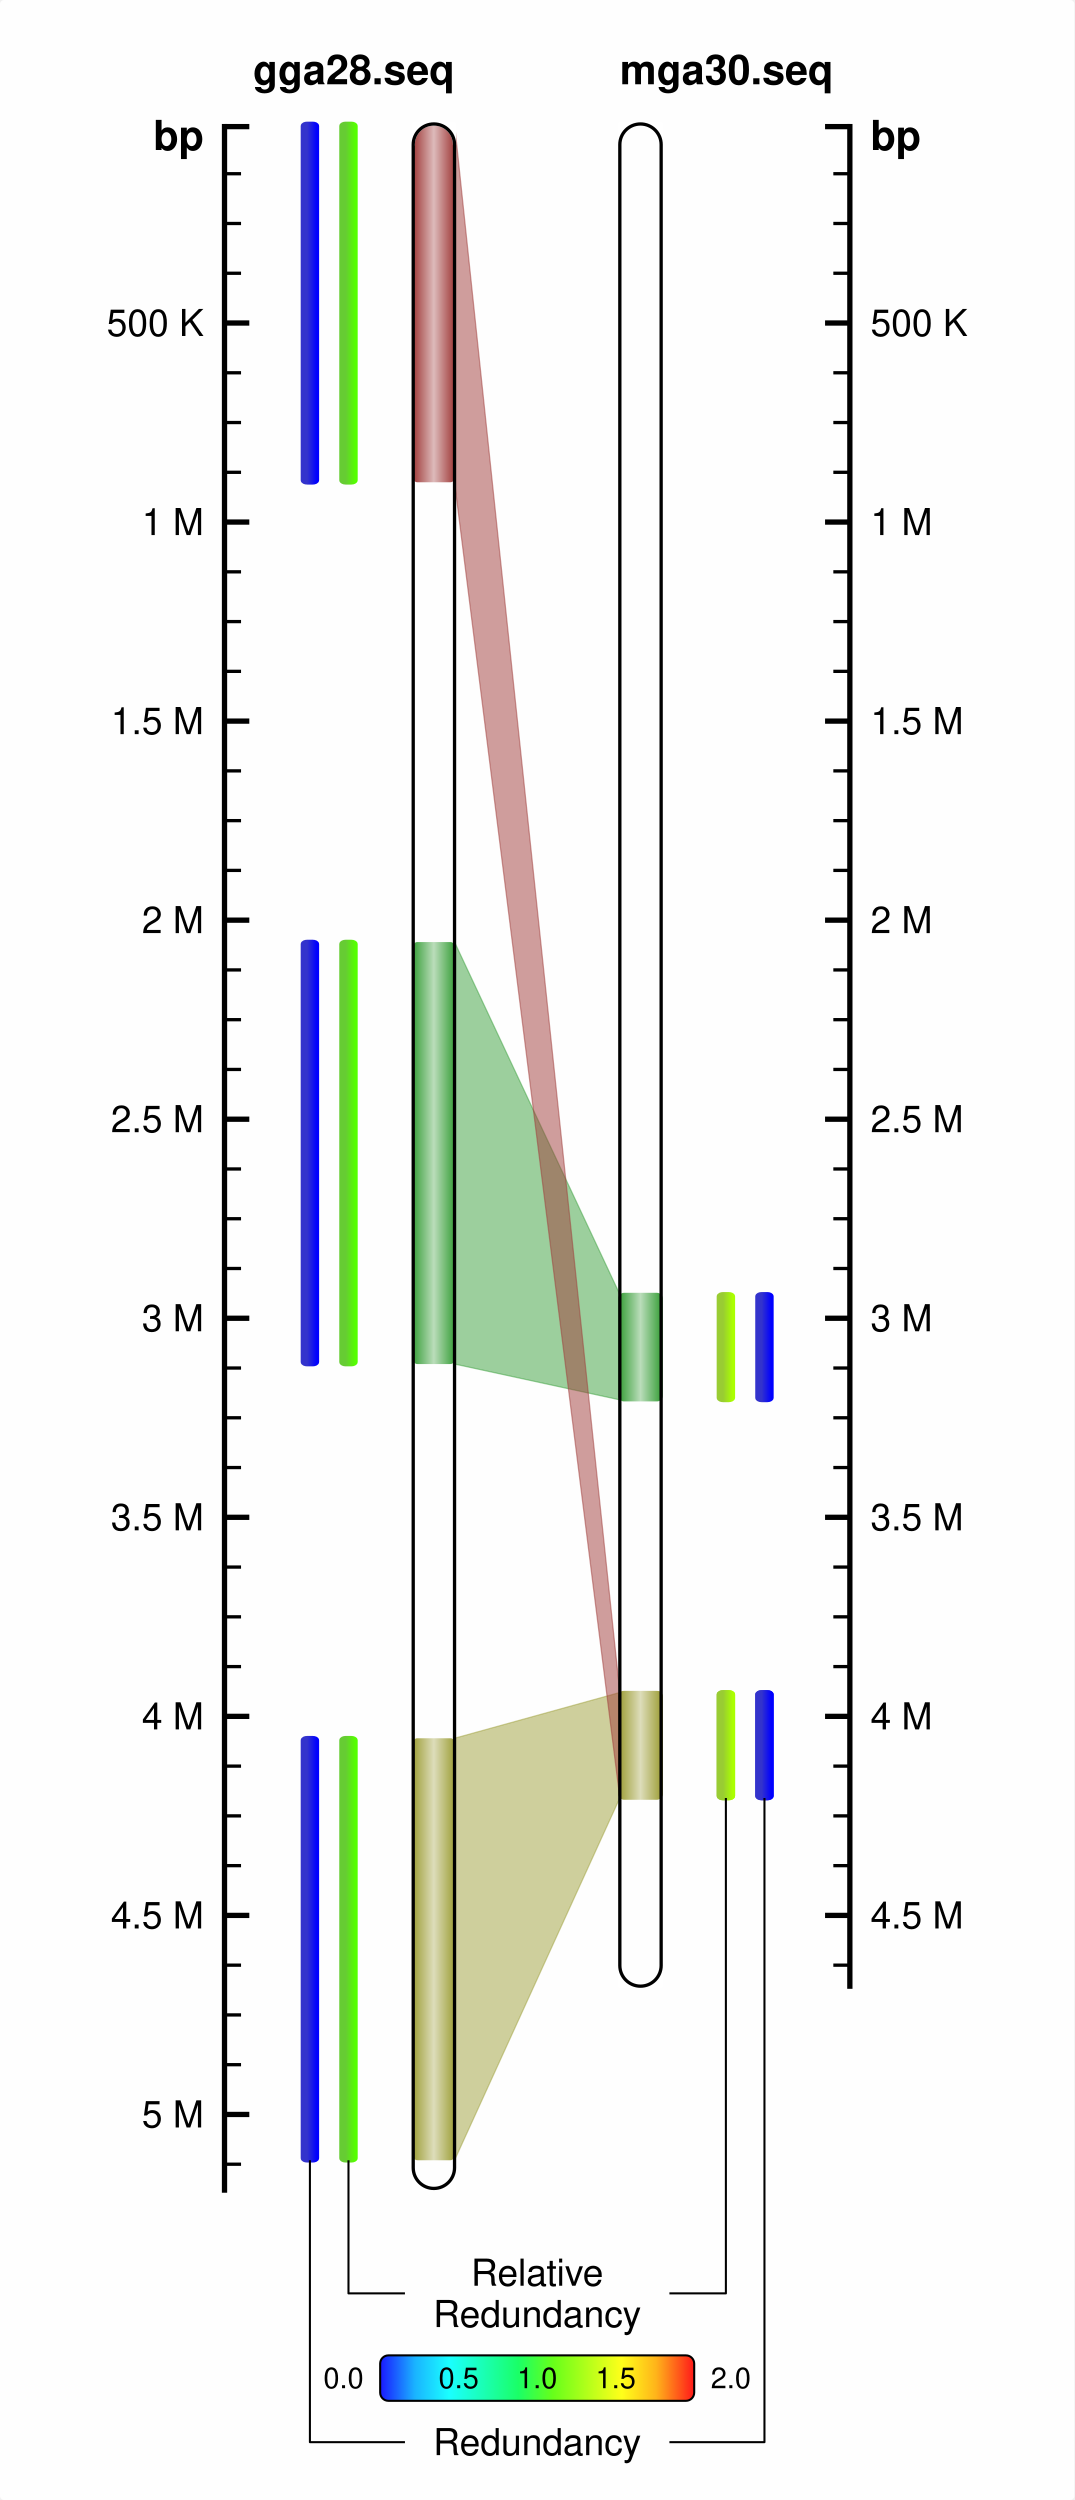
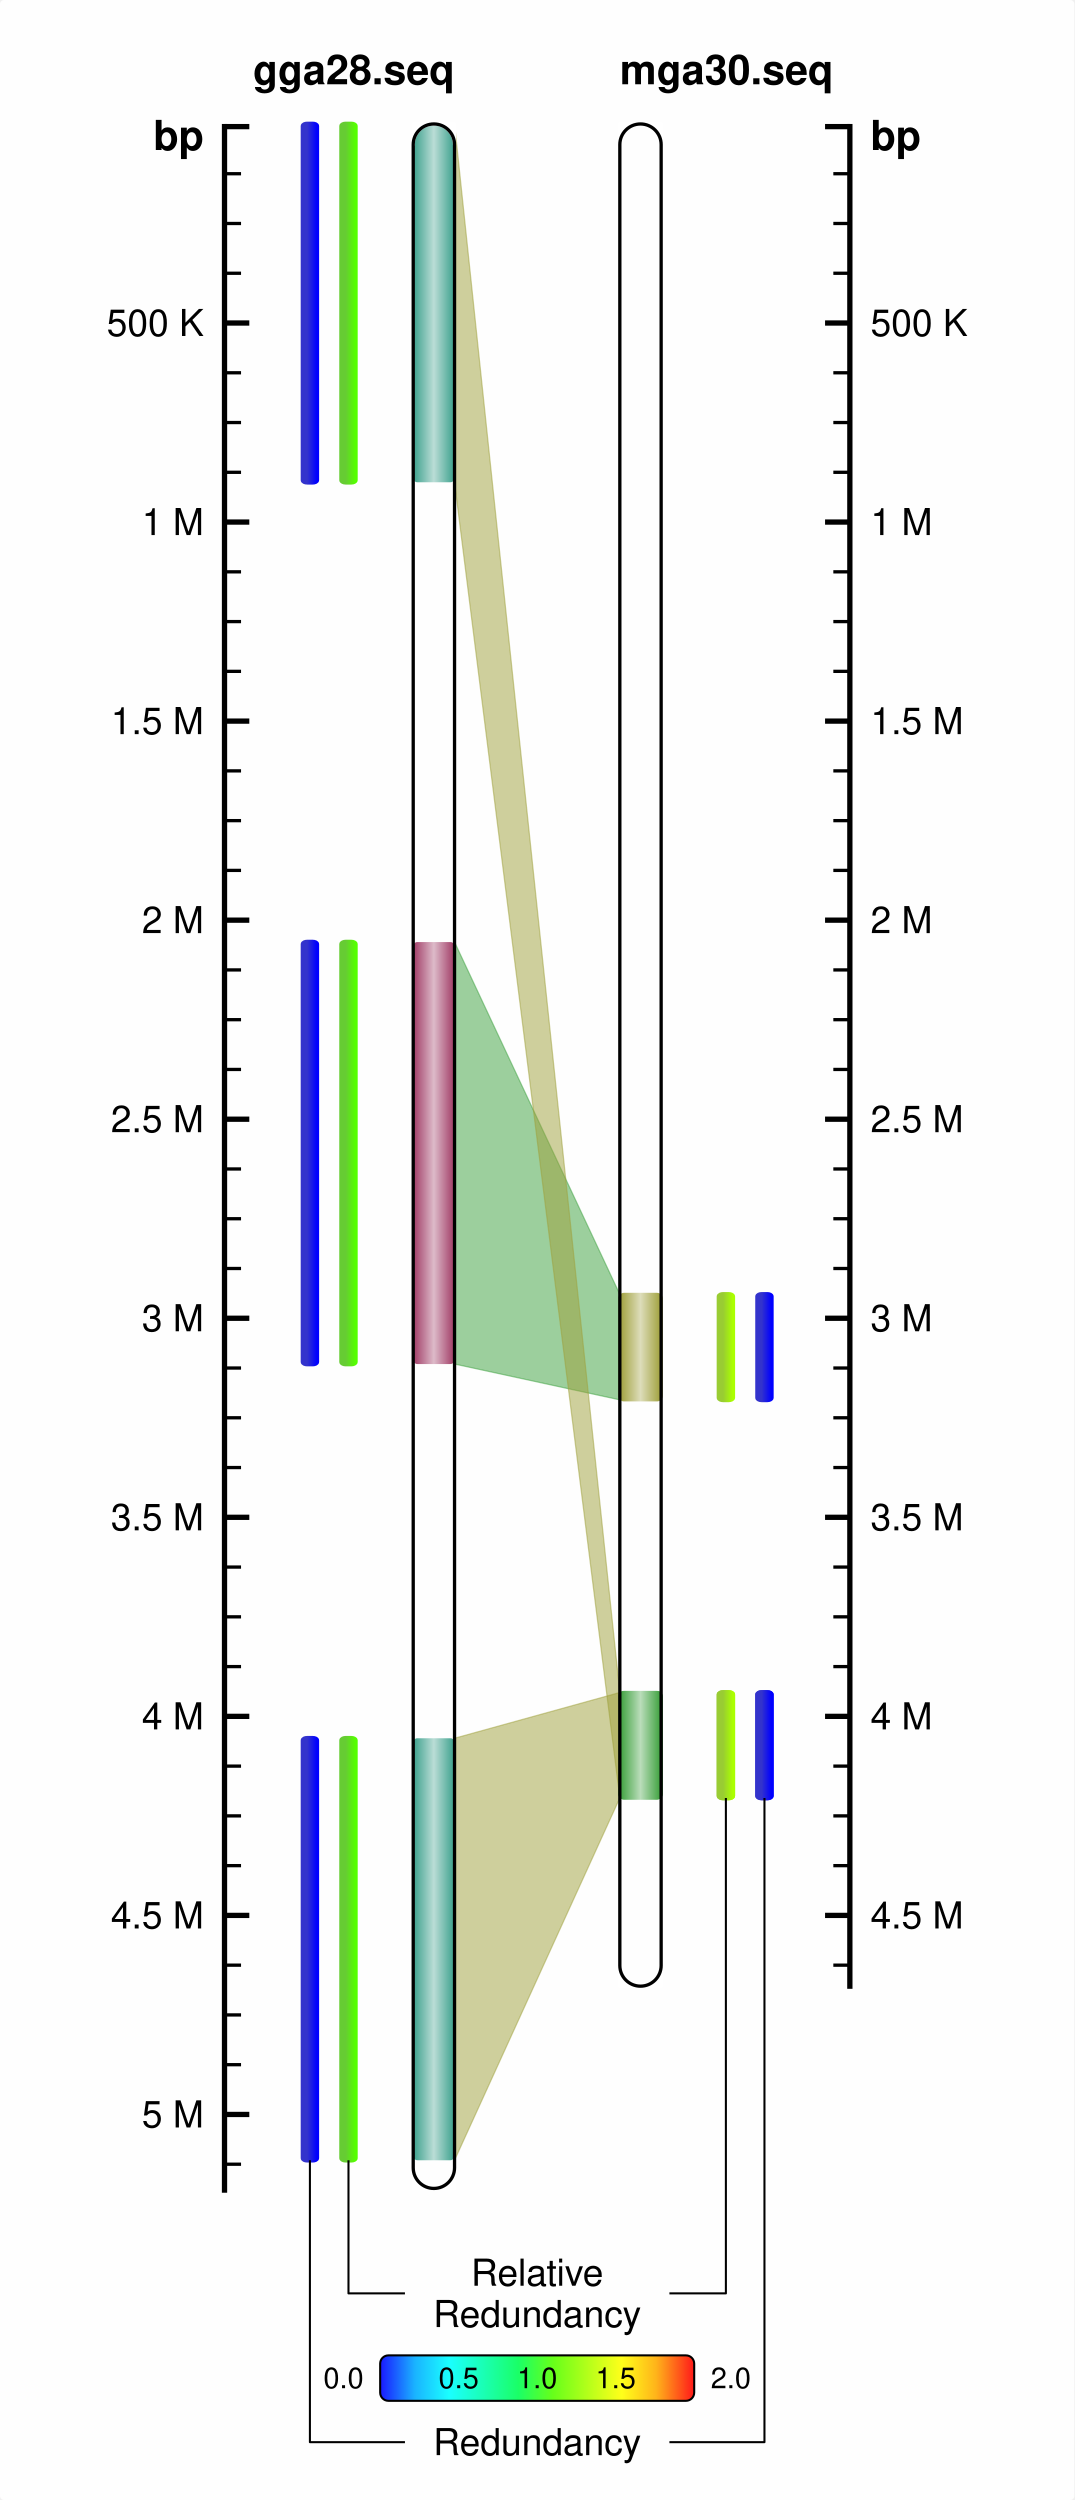
<svg xmlns="http://www.w3.org/2000/svg" viewBox="0 0 260 605.008">
  <rect x="0" y="0" width="260" height="605.008" rx="1" ry="1" fill="white" fill-opacity="0.9" stroke="white" stroke-width="0" stroke-opacity="1" />
  <line id="54.33332830.00000054.333328530.647888" x1="54.333" y1="30" x2="54.333" y2="530.648" stroke-width="1.28" stroke="black" />
  <text id="49.33332836.299999" x="49.333" y="36.3" dominant-baseline="" baseline-shift="" alignment-baseline="" font-size="10px" font-weight="bold" font-family="Helvetica,Arial" font-variant="normal" text-anchor="end" text-align="start" line-height="125%%">
bp</text>
  <line id="54.33332830.63999960.33332830.639999" x1="54.333" y1="30.64" x2="60.333" y2="30.64" stroke-width="1.28" stroke="black" />
  <line id="54.33332842.04262258.33332842.042622" x1="54.333" y1="42.043" x2="58.333" y2="42.043" stroke-width="0.8" stroke="black" />
  <line id="54.33332854.08524358.33332854.085243" x1="54.333" y1="54.085" x2="58.333" y2="54.085" stroke-width="0.8" stroke="black" />
  <line id="54.33332866.12786158.33332866.127861" x1="54.333" y1="66.128" x2="58.333" y2="66.128" stroke-width="0.8" stroke="black" />
  <line id="54.33332878.17048660.33332878.170486" x1="54.333" y1="78.171" x2="60.333" y2="78.171" stroke-width="1.28" stroke="black" />
  <text id="49.33332881.320488" x="49.333" y="81.32" dominant-baseline="" baseline-shift="" alignment-baseline="" font-size="9px" font-weight="normal" font-family="Helvetica,Arial" font-variant="normal" text-anchor="end" text-align="start" line-height="125%%">
500 K</text>
  <line id="54.33332890.21310458.33332890.213104" x1="54.333" y1="90.213" x2="58.333" y2="90.213" stroke-width="0.8" stroke="black" />
  <line id="54.333328102.25573058.333328102.255730" x1="54.333" y1="102.256" x2="58.333" y2="102.256" stroke-width="0.8" stroke="black" />
  <line id="54.333328114.29834758.333328114.298347" x1="54.333" y1="114.298" x2="58.333" y2="114.298" stroke-width="0.8" stroke="black" />
  <line id="54.333328126.34097360.333328126.340973" x1="54.333" y1="126.341" x2="60.333" y2="126.341" stroke-width="1.28" stroke="black" />
  <text id="49.333328129.490967" x="49.333" y="129.491" dominant-baseline="" baseline-shift="" alignment-baseline="" font-size="9px" font-weight="normal" font-family="Helvetica,Arial" font-variant="normal" text-anchor="end" text-align="start" line-height="125%%">
1 M</text>
  <line id="54.333328138.38359158.333328138.383591" x1="54.333" y1="138.384" x2="58.333" y2="138.384" stroke-width="0.8" stroke="black" />
  <line id="54.333328150.42620858.333328150.426208" x1="54.333" y1="150.426" x2="58.333" y2="150.426" stroke-width="0.8" stroke="black" />
  <line id="54.333328162.46882658.333328162.468826" x1="54.333" y1="162.469" x2="58.333" y2="162.469" stroke-width="0.8" stroke="black" />
  <line id="54.333328174.51145960.333328174.511459" x1="54.333" y1="174.511" x2="60.333" y2="174.511" stroke-width="1.28" stroke="black" />
  <text id="49.333328177.661453" x="49.333" y="177.661" dominant-baseline="" baseline-shift="" alignment-baseline="" font-size="9px" font-weight="normal" font-family="Helvetica,Arial" font-variant="normal" text-anchor="end" text-align="start" line-height="125%%">
1.5 M</text>
  <line id="54.333328186.55407758.333328186.554077" x1="54.333" y1="186.554" x2="58.333" y2="186.554" stroke-width="0.8" stroke="black" />
  <line id="54.333328198.59669558.333328198.596695" x1="54.333" y1="198.597" x2="58.333" y2="198.597" stroke-width="0.8" stroke="black" />
  <line id="54.333328210.63931358.333328210.639313" x1="54.333" y1="210.639" x2="58.333" y2="210.639" stroke-width="0.8" stroke="black" />
  <line id="54.333328222.68194660.333328222.681946" x1="54.333" y1="222.682" x2="60.333" y2="222.682" stroke-width="1.28" stroke="black" />
  <text id="49.333328225.831940" x="49.333" y="225.832" dominant-baseline="" baseline-shift="" alignment-baseline="" font-size="9px" font-weight="normal" font-family="Helvetica,Arial" font-variant="normal" text-anchor="end" text-align="start" line-height="125%%">
2 M</text>
  <line id="54.333328234.72456458.333328234.724564" x1="54.333" y1="234.725" x2="58.333" y2="234.725" stroke-width="0.8" stroke="black" />
  <line id="54.333328246.76718158.333328246.767181" x1="54.333" y1="246.767" x2="58.333" y2="246.767" stroke-width="0.8" stroke="black" />
  <line id="54.333328258.80981458.333328258.809814" x1="54.333" y1="258.81" x2="58.333" y2="258.81" stroke-width="0.8" stroke="black" />
  <line id="54.333328270.85241760.333328270.852417" x1="54.333" y1="270.852" x2="60.333" y2="270.852" stroke-width="1.28" stroke="black" />
  <text id="49.333328274.002411" x="49.333" y="274.002" dominant-baseline="" baseline-shift="" alignment-baseline="" font-size="9px" font-weight="normal" font-family="Helvetica,Arial" font-variant="normal" text-anchor="end" text-align="start" line-height="125%%">
2.5 M</text>
  <line id="54.333328282.89505058.333328282.895050" x1="54.333" y1="282.895" x2="58.333" y2="282.895" stroke-width="0.8" stroke="black" />
  <line id="54.333328294.93765358.333328294.937653" x1="54.333" y1="294.938" x2="58.333" y2="294.938" stroke-width="0.8" stroke="black" />
  <line id="54.333328306.98028658.333328306.980286" x1="54.333" y1="306.98" x2="58.333" y2="306.98" stroke-width="0.8" stroke="black" />
  <line id="54.333328319.02291960.333328319.022919" x1="54.333" y1="319.023" x2="60.333" y2="319.023" stroke-width="1.28" stroke="black" />
  <text id="49.333328322.172913" x="49.333" y="322.173" dominant-baseline="" baseline-shift="" alignment-baseline="" font-size="9px" font-weight="normal" font-family="Helvetica,Arial" font-variant="normal" text-anchor="end" text-align="start" line-height="125%%">
3 M</text>
  <line id="54.333328331.06552158.333328331.065521" x1="54.333" y1="331.066" x2="58.333" y2="331.066" stroke-width="0.8" stroke="black" />
  <line id="54.333328343.10815458.333328343.108154" x1="54.333" y1="343.108" x2="58.333" y2="343.108" stroke-width="0.8" stroke="black" />
  <line id="54.333328355.15078758.333328355.150787" x1="54.333" y1="355.151" x2="58.333" y2="355.151" stroke-width="0.8" stroke="black" />
  <line id="54.333328367.19339060.333328367.193390" x1="54.333" y1="367.193" x2="60.333" y2="367.193" stroke-width="1.28" stroke="black" />
  <text id="49.333328370.343384" x="49.333" y="370.343" dominant-baseline="" baseline-shift="" alignment-baseline="" font-size="9px" font-weight="normal" font-family="Helvetica,Arial" font-variant="normal" text-anchor="end" text-align="start" line-height="125%%">
3.5 M</text>
  <line id="54.333328379.23602358.333328379.236023" x1="54.333" y1="379.236" x2="58.333" y2="379.236" stroke-width="0.8" stroke="black" />
  <line id="54.333328391.27862558.333328391.278625" x1="54.333" y1="391.279" x2="58.333" y2="391.279" stroke-width="0.8" stroke="black" />
  <line id="54.333328403.32125958.333328403.321259" x1="54.333" y1="403.321" x2="58.333" y2="403.321" stroke-width="0.8" stroke="black" />
  <line id="54.333328415.36389260.333328415.363892" x1="54.333" y1="415.364" x2="60.333" y2="415.364" stroke-width="1.28" stroke="black" />
  <text id="49.333328418.513885" x="49.333" y="418.514" dominant-baseline="" baseline-shift="" alignment-baseline="" font-size="9px" font-weight="normal" font-family="Helvetica,Arial" font-variant="normal" text-anchor="end" text-align="start" line-height="125%%">
4 M</text>
  <line id="54.333328427.40649458.333328427.406494" x1="54.333" y1="427.406" x2="58.333" y2="427.406" stroke-width="0.8" stroke="black" />
  <line id="54.333328439.44912758.333328439.449127" x1="54.333" y1="439.449" x2="58.333" y2="439.449" stroke-width="0.8" stroke="black" />
  <line id="54.333328451.49173058.333328451.491730" x1="54.333" y1="451.492" x2="58.333" y2="451.492" stroke-width="0.8" stroke="black" />
  <line id="54.333328463.53436360.333328463.534363" x1="54.333" y1="463.534" x2="60.333" y2="463.534" stroke-width="1.28" stroke="black" />
  <text id="49.333328466.684357" x="49.333" y="466.684" dominant-baseline="" baseline-shift="" alignment-baseline="" font-size="9px" font-weight="normal" font-family="Helvetica,Arial" font-variant="normal" text-anchor="end" text-align="start" line-height="125%%">
4.5 M</text>
  <line id="54.333328475.57699658.333328475.576996" x1="54.333" y1="475.577" x2="58.333" y2="475.577" stroke-width="0.8" stroke="black" />
  <line id="54.333328487.61959858.333328487.619598" x1="54.333" y1="487.62" x2="58.333" y2="487.62" stroke-width="0.8" stroke="black" />
  <line id="54.333328499.66223158.333328499.662231" x1="54.333" y1="499.662" x2="58.333" y2="499.662" stroke-width="0.8" stroke="black" />
  <line id="54.333328511.70486560.333328511.704865" x1="54.333" y1="511.705" x2="60.333" y2="511.705" stroke-width="1.28" stroke="black" />
  <text id="49.333328514.854858" x="49.333" y="514.855" dominant-baseline="" baseline-shift="" alignment-baseline="" font-size="9px" font-weight="normal" font-family="Helvetica,Arial" font-variant="normal" text-anchor="end" text-align="start" line-height="125%%">
5 M</text>
  <line id="54.333328523.74749858.333328523.747498" x1="54.333" y1="523.747" x2="58.333" y2="523.747" stroke-width="0.8" stroke="black" />
  <line id="205.66667230.000000205.666672481.299835" x1="205.667" y1="30" x2="205.667" y2="481.3" stroke-width="1.28" stroke="black" />
  <text id="210.66667236.299999" x="210.667" y="36.3" dominant-baseline="" baseline-shift="" alignment-baseline="" font-size="10px" font-weight="bold" font-family="Helvetica,Arial" font-variant="normal" text-anchor="start" text-align="start" line-height="125%%">
bp</text>
  <line id="205.66667230.639999199.66667230.639999" x1="205.667" y1="30.64" x2="199.667" y2="30.64" stroke-width="1.28" stroke="black" />
  <line id="205.66667242.042622201.66667242.042622" x1="205.667" y1="42.043" x2="201.667" y2="42.043" stroke-width="0.8" stroke="black" />
  <line id="205.66667254.085243201.66667254.085243" x1="205.667" y1="54.085" x2="201.667" y2="54.085" stroke-width="0.8" stroke="black" />
  <line id="205.66667266.127861201.66667266.127861" x1="205.667" y1="66.128" x2="201.667" y2="66.128" stroke-width="0.8" stroke="black" />
  <line id="205.66667278.170486199.66667278.170486" x1="205.667" y1="78.171" x2="199.667" y2="78.171" stroke-width="1.28" stroke="black" />
  <text id="210.66667281.320488" x="210.667" y="81.32" dominant-baseline="" baseline-shift="" alignment-baseline="" font-size="9px" font-weight="normal" font-family="Helvetica,Arial" font-variant="normal" text-anchor="start" text-align="start" line-height="125%%">
500 K</text>
  <line id="205.66667290.213104201.66667290.213104" x1="205.667" y1="90.213" x2="201.667" y2="90.213" stroke-width="0.8" stroke="black" />
  <line id="205.666672102.255730201.666672102.255730" x1="205.667" y1="102.256" x2="201.667" y2="102.256" stroke-width="0.8" stroke="black" />
  <line id="205.666672114.298347201.666672114.298347" x1="205.667" y1="114.298" x2="201.667" y2="114.298" stroke-width="0.8" stroke="black" />
  <line id="205.666672126.340973199.666672126.340973" x1="205.667" y1="126.341" x2="199.667" y2="126.341" stroke-width="1.28" stroke="black" />
  <text id="210.666672129.490967" x="210.667" y="129.491" dominant-baseline="" baseline-shift="" alignment-baseline="" font-size="9px" font-weight="normal" font-family="Helvetica,Arial" font-variant="normal" text-anchor="start" text-align="start" line-height="125%%">
1 M</text>
  <line id="205.666672138.383591201.666672138.383591" x1="205.667" y1="138.384" x2="201.667" y2="138.384" stroke-width="0.8" stroke="black" />
  <line id="205.666672150.426208201.666672150.426208" x1="205.667" y1="150.426" x2="201.667" y2="150.426" stroke-width="0.8" stroke="black" />
  <line id="205.666672162.468826201.666672162.468826" x1="205.667" y1="162.469" x2="201.667" y2="162.469" stroke-width="0.8" stroke="black" />
  <line id="205.666672174.511459199.666672174.511459" x1="205.667" y1="174.511" x2="199.667" y2="174.511" stroke-width="1.28" stroke="black" />
  <text id="210.666672177.661453" x="210.667" y="177.661" dominant-baseline="" baseline-shift="" alignment-baseline="" font-size="9px" font-weight="normal" font-family="Helvetica,Arial" font-variant="normal" text-anchor="start" text-align="start" line-height="125%%">
1.5 M</text>
  <line id="205.666672186.554077201.666672186.554077" x1="205.667" y1="186.554" x2="201.667" y2="186.554" stroke-width="0.8" stroke="black" />
  <line id="205.666672198.596695201.666672198.596695" x1="205.667" y1="198.597" x2="201.667" y2="198.597" stroke-width="0.8" stroke="black" />
  <line id="205.666672210.639313201.666672210.639313" x1="205.667" y1="210.639" x2="201.667" y2="210.639" stroke-width="0.8" stroke="black" />
  <line id="205.666672222.681946199.666672222.681946" x1="205.667" y1="222.682" x2="199.667" y2="222.682" stroke-width="1.28" stroke="black" />
  <text id="210.666672225.831940" x="210.667" y="225.832" dominant-baseline="" baseline-shift="" alignment-baseline="" font-size="9px" font-weight="normal" font-family="Helvetica,Arial" font-variant="normal" text-anchor="start" text-align="start" line-height="125%%">
2 M</text>
  <line id="205.666672234.724564201.666672234.724564" x1="205.667" y1="234.725" x2="201.667" y2="234.725" stroke-width="0.8" stroke="black" />
  <line id="205.666672246.767181201.666672246.767181" x1="205.667" y1="246.767" x2="201.667" y2="246.767" stroke-width="0.8" stroke="black" />
  <line id="205.666672258.809814201.666672258.809814" x1="205.667" y1="258.81" x2="201.667" y2="258.81" stroke-width="0.8" stroke="black" />
  <line id="205.666672270.852417199.666672270.852417" x1="205.667" y1="270.852" x2="199.667" y2="270.852" stroke-width="1.28" stroke="black" />
  <text id="210.666672274.002411" x="210.667" y="274.002" dominant-baseline="" baseline-shift="" alignment-baseline="" font-size="9px" font-weight="normal" font-family="Helvetica,Arial" font-variant="normal" text-anchor="start" text-align="start" line-height="125%%">
2.5 M</text>
  <line id="205.666672282.895050201.666672282.895050" x1="205.667" y1="282.895" x2="201.667" y2="282.895" stroke-width="0.8" stroke="black" />
  <line id="205.666672294.937653201.666672294.937653" x1="205.667" y1="294.938" x2="201.667" y2="294.938" stroke-width="0.8" stroke="black" />
  <line id="205.666672306.980286201.666672306.980286" x1="205.667" y1="306.98" x2="201.667" y2="306.98" stroke-width="0.8" stroke="black" />
  <line id="205.666672319.022919199.666672319.022919" x1="205.667" y1="319.023" x2="199.667" y2="319.023" stroke-width="1.28" stroke="black" />
  <text id="210.666672322.172913" x="210.667" y="322.173" dominant-baseline="" baseline-shift="" alignment-baseline="" font-size="9px" font-weight="normal" font-family="Helvetica,Arial" font-variant="normal" text-anchor="start" text-align="start" line-height="125%%">
3 M</text>
  <line id="205.666672331.065521201.666672331.065521" x1="205.667" y1="331.066" x2="201.667" y2="331.066" stroke-width="0.8" stroke="black" />
  <line id="205.666672343.108154201.666672343.108154" x1="205.667" y1="343.108" x2="201.667" y2="343.108" stroke-width="0.8" stroke="black" />
  <line id="205.666672355.150787201.666672355.150787" x1="205.667" y1="355.151" x2="201.667" y2="355.151" stroke-width="0.8" stroke="black" />
  <line id="205.666672367.193390199.666672367.193390" x1="205.667" y1="367.193" x2="199.667" y2="367.193" stroke-width="1.28" stroke="black" />
  <text id="210.666672370.343384" x="210.667" y="370.343" dominant-baseline="" baseline-shift="" alignment-baseline="" font-size="9px" font-weight="normal" font-family="Helvetica,Arial" font-variant="normal" text-anchor="start" text-align="start" line-height="125%%">
3.5 M</text>
  <line id="205.666672379.236023201.666672379.236023" x1="205.667" y1="379.236" x2="201.667" y2="379.236" stroke-width="0.8" stroke="black" />
  <line id="205.666672391.278625201.666672391.278625" x1="205.667" y1="391.279" x2="201.667" y2="391.279" stroke-width="0.8" stroke="black" />
  <line id="205.666672403.321259201.666672403.321259" x1="205.667" y1="403.321" x2="201.667" y2="403.321" stroke-width="0.8" stroke="black" />
  <line id="205.666672415.363892199.666672415.363892" x1="205.667" y1="415.364" x2="199.667" y2="415.364" stroke-width="1.28" stroke="black" />
  <text id="210.666672418.513885" x="210.667" y="418.514" dominant-baseline="" baseline-shift="" alignment-baseline="" font-size="9px" font-weight="normal" font-family="Helvetica,Arial" font-variant="normal" text-anchor="start" text-align="start" line-height="125%%">
4 M</text>
  <line id="205.666672427.406494201.666672427.406494" x1="205.667" y1="427.406" x2="201.667" y2="427.406" stroke-width="0.8" stroke="black" />
  <line id="205.666672439.449127201.666672439.449127" x1="205.667" y1="439.449" x2="201.667" y2="439.449" stroke-width="0.8" stroke="black" />
  <line id="205.666672451.491730201.666672451.491730" x1="205.667" y1="451.492" x2="201.667" y2="451.492" stroke-width="0.8" stroke="black" />
  <line id="205.666672463.534363199.666672463.534363" x1="205.667" y1="463.534" x2="199.667" y2="463.534" stroke-width="1.28" stroke="black" />
  <text id="210.666672466.684357" x="210.667" y="466.684" dominant-baseline="" baseline-shift="" alignment-baseline="" font-size="9px" font-weight="normal" font-family="Helvetica,Arial" font-variant="normal" text-anchor="start" text-align="start" line-height="125%%">
4.5 M</text>
  <line id="205.666672475.576996201.666672475.576996" x1="205.667" y1="475.577" x2="201.667" y2="475.577" stroke-width="0.8" stroke="black" />
  <defs id="">
    <linearGradient id="grad100.000000420.662628" x1="0%" y1="0%" x2="100%" y2="0%">
+       <stop offset="0%" stop-color="#3BA08C" stop-opacity="1" />
+       <stop offset="50%" stop-color="#BADDD6" stop-opacity="1" />
+       <stop offset="100%" stop-color="#3BA08C" stop-opacity="1" />
+     </linearGradient>
+   </defs>
+   <rect x="100" y="420.663" width="10" height="102.121" rx="1" ry="1" fill="url(#grad100.000000420.662628)" fill-opacity="1" stroke-width="0.75" stroke-opacity="1" />
+   <defs id="">
+     <linearGradient id="grad100.000000420.662628NRC" x1="0%" y1="0%" x2="100%" y2="0%">
+       <stop offset="30%" stop-color="#66CC33" stop-opacity="1" />
+       <stop offset="100%" stop-color="#55ff00" stop-opacity="1" />
+     </linearGradient>
+   </defs>
+   <rect x="82.667" y="420.663" width="3.333" height="102.121" rx="1" ry="0.5" fill="url(#grad100.000000420.662628NRC)" fill-opacity="1" stroke="url(#grad100.000000420.662628NRC)" stroke-width="1.125" stroke-opacity="1" />
+   <defs id="">
+     <linearGradient id="grad100.000000420.662628NRCRedun" x1="0%" y1="0%" x2="100%" y2="0%">
+       <stop offset="30%" stop-color="#3333CC" stop-opacity="1" />
+       <stop offset="100%" stop-color="#0000ff" stop-opacity="1" />
+     </linearGradient>
+   </defs>
+   <rect x="73.333" y="420.663" width="3.333" height="102.121" rx="1" ry="0.5" fill="url(#grad100.000000420.662628NRCRedun)" fill-opacity="1" stroke="url(#grad100.000000420.662628NRCRedun)" stroke-width="1.125" stroke-opacity="1" />
+   <defs id="">
+     <linearGradient id="grad150.000000409.583435" x1="0%" y1="0%" x2="100%" y2="0%">
+       <stop offset="0%" stop-color="#3BA03C" stop-opacity="1" />
+       <stop offset="50%" stop-color="#BADDBA" stop-opacity="1" />
+       <stop offset="100%" stop-color="#3BA03C" stop-opacity="1" />
+     </linearGradient>
+   </defs>
+   <rect x="150" y="409.583" width="10" height="25.53" rx="1" ry="1" fill="url(#grad150.000000409.583435)" fill-opacity="1" stroke="url(#grad150.000000409.583435)" stroke-width="0.75" stroke-opacity="1" />
+   <defs id="">
+     <linearGradient id="grad150.000000409.583435NRC" x1="0%" y1="0%" x2="100%" y2="0%">
+       <stop offset="30%" stop-color="#99CC33" stop-opacity="1" />
+       <stop offset="100%" stop-color="#aaff00" stop-opacity="1" />
+     </linearGradient>
+   </defs>
+   <rect x="174" y="409.583" width="3.333" height="25.53" rx="1" ry="0.5" fill="url(#grad150.000000409.583435NRC)" fill-opacity="1" stroke="url(#grad150.000000409.583435NRC)" stroke-width="1.125" stroke-opacity="1" />
+   <defs id="">
+     <linearGradient id="grad150.000000409.583435NRCRedun" x1="0%" y1="0%" x2="100%" y2="0%">
+       <stop offset="30%" stop-color="#3333CC" stop-opacity="1" />
+       <stop offset="100%" stop-color="#0000ff" stop-opacity="1" />
+     </linearGradient>
+   </defs>
+   <rect x="183.333" y="409.583" width="3.333" height="25.53" rx="1" ry="0.5" fill="url(#grad150.000000409.583435NRCRedun)" fill-opacity="1" stroke="url(#grad150.000000409.583435NRCRedun)" stroke-width="1.125" stroke-opacity="1" />
+   <polygon points="110,420.663 110,522.784 150,435.114 150,409.583 " fill="#9FA03B" stroke="#9FA03B" stroke-width="0.3" stroke-opacity="0.5" fill-opacity="0.5" />
+   <defs id="">
+     <linearGradient id="grad100.000000227.980698" x1="0%" y1="0%" x2="100%" y2="0%">
+       <stop offset="0%" stop-color="#A03B65" stop-opacity="1" />
+       <stop offset="50%" stop-color="#DDBAC9" stop-opacity="1" />
+       <stop offset="100%" stop-color="#A03B65" stop-opacity="1" />
+     </linearGradient>
+   </defs>
+   <rect x="100" y="227.981" width="10" height="102.121" rx="1" ry="1" fill="url(#grad100.000000227.980698)" fill-opacity="1" stroke-width="0.75" stroke-opacity="1" />
+   <defs id="">
+     <linearGradient id="grad100.000000227.980698NRC" x1="0%" y1="0%" x2="100%" y2="0%">
+       <stop offset="30%" stop-color="#66CC33" stop-opacity="1" />
+       <stop offset="100%" stop-color="#55ff00" stop-opacity="1" />
+     </linearGradient>
+   </defs>
+   <rect x="82.667" y="227.981" width="3.333" height="102.121" rx="1" ry="0.5" fill="url(#grad100.000000227.980698NRC)" fill-opacity="1" stroke="url(#grad100.000000227.980698NRC)" stroke-width="1.125" stroke-opacity="1" />
+   <defs id="">
+     <linearGradient id="grad100.000000227.980698NRCRedun" x1="0%" y1="0%" x2="100%" y2="0%">
+       <stop offset="30%" stop-color="#3333CC" stop-opacity="1" />
+       <stop offset="100%" stop-color="#0000ff" stop-opacity="1" />
+     </linearGradient>
+   </defs>
+   <rect x="73.333" y="227.981" width="3.333" height="102.121" rx="1" ry="0.5" fill="url(#grad100.000000227.980698NRCRedun)" fill-opacity="1" stroke="url(#grad100.000000227.980698NRCRedun)" stroke-width="1.125" stroke-opacity="1" />
+   <defs id="">
+     <linearGradient id="grad150.000000313.242462" x1="0%" y1="0%" x2="100%" y2="0%">
      <stop offset="0%" stop-color="#9FA03B" stop-opacity="1" />
      <stop offset="50%" stop-color="#DDDDBA" stop-opacity="1" />
      <stop offset="100%" stop-color="#9FA03B" stop-opacity="1" />
    </linearGradient>
  </defs>
-   <rect x="100" y="420.663" width="10" height="102.121" rx="1" ry="1" fill="url(#grad100.000000420.662628)" fill-opacity="1" stroke-width="0.75" stroke-opacity="1" />
-   <defs id="">
-     <linearGradient id="grad100.000000420.662628NRC" x1="0%" y1="0%" x2="100%" y2="0%">
-       <stop offset="30%" stop-color="#66CC33" stop-opacity="1" />
-       <stop offset="100%" stop-color="#55ff00" stop-opacity="1" />
-     </linearGradient>
-   </defs>
-   <rect x="82.667" y="420.663" width="3.333" height="102.121" rx="1" ry="0.5" fill="url(#grad100.000000420.662628NRC)" fill-opacity="1" stroke="url(#grad100.000000420.662628NRC)" stroke-width="1.125" stroke-opacity="1" />
-   <defs id="">
-     <linearGradient id="grad100.000000420.662628NRCRedun" x1="0%" y1="0%" x2="100%" y2="0%">
-       <stop offset="30%" stop-color="#3333CC" stop-opacity="1" />
-       <stop offset="100%" stop-color="#0000ff" stop-opacity="1" />
-     </linearGradient>
-   </defs>
-   <rect x="73.333" y="420.663" width="3.333" height="102.121" rx="1" ry="0.5" fill="url(#grad100.000000420.662628NRCRedun)" fill-opacity="1" stroke="url(#grad100.000000420.662628NRCRedun)" stroke-width="1.125" stroke-opacity="1" />
-   <defs id="">
-     <linearGradient id="grad150.000000409.583435" x1="0%" y1="0%" x2="100%" y2="0%">
-       <stop offset="0%" stop-color="#9FA03B" stop-opacity="1" />
-       <stop offset="50%" stop-color="#DDDDBA" stop-opacity="1" />
-       <stop offset="100%" stop-color="#9FA03B" stop-opacity="1" />
-     </linearGradient>
-   </defs>
-   <rect x="150" y="409.583" width="10" height="25.53" rx="1" ry="1" fill="url(#grad150.000000409.583435)" fill-opacity="1" stroke="url(#grad150.000000409.583435)" stroke-width="0.75" stroke-opacity="1" />
-   <defs id="">
-     <linearGradient id="grad150.000000409.583435NRC" x1="0%" y1="0%" x2="100%" y2="0%">
-       <stop offset="30%" stop-color="#99CC33" stop-opacity="1" />
-       <stop offset="100%" stop-color="#aaff00" stop-opacity="1" />
-     </linearGradient>
-   </defs>
-   <rect x="174" y="409.583" width="3.333" height="25.53" rx="1" ry="0.5" fill="url(#grad150.000000409.583435NRC)" fill-opacity="1" stroke="url(#grad150.000000409.583435NRC)" stroke-width="1.125" stroke-opacity="1" />
-   <defs id="">
-     <linearGradient id="grad150.000000409.583435NRCRedun" x1="0%" y1="0%" x2="100%" y2="0%">
-       <stop offset="30%" stop-color="#3333CC" stop-opacity="1" />
-       <stop offset="100%" stop-color="#0000ff" stop-opacity="1" />
-     </linearGradient>
-   </defs>
-   <rect x="183.333" y="409.583" width="3.333" height="25.53" rx="1" ry="0.5" fill="url(#grad150.000000409.583435NRCRedun)" fill-opacity="1" stroke="url(#grad150.000000409.583435NRCRedun)" stroke-width="1.125" stroke-opacity="1" />
-   <polygon points="110,420.663 110,522.784 150,435.114 150,409.583 " fill="#9FA03B" stroke="#9FA03B" stroke-width="0.3" stroke-opacity="0.5" fill-opacity="0.5" />
-   <defs id="">
-     <linearGradient id="grad100.000000227.980698" x1="0%" y1="0%" x2="100%" y2="0%">
-       <stop offset="0%" stop-color="#3BA03C" stop-opacity="1" />
-       <stop offset="50%" stop-color="#BADDBA" stop-opacity="1" />
-       <stop offset="100%" stop-color="#3BA03C" stop-opacity="1" />
-     </linearGradient>
-   </defs>
-   <rect x="100" y="227.981" width="10" height="102.121" rx="1" ry="1" fill="url(#grad100.000000227.980698)" fill-opacity="1" stroke-width="0.75" stroke-opacity="1" />
-   <defs id="">
-     <linearGradient id="grad100.000000227.980698NRC" x1="0%" y1="0%" x2="100%" y2="0%">
-       <stop offset="30%" stop-color="#66CC33" stop-opacity="1" />
-       <stop offset="100%" stop-color="#55ff00" stop-opacity="1" />
-     </linearGradient>
-   </defs>
-   <rect x="82.667" y="227.981" width="3.333" height="102.121" rx="1" ry="0.5" fill="url(#grad100.000000227.980698NRC)" fill-opacity="1" stroke="url(#grad100.000000227.980698NRC)" stroke-width="1.125" stroke-opacity="1" />
-   <defs id="">
-     <linearGradient id="grad100.000000227.980698NRCRedun" x1="0%" y1="0%" x2="100%" y2="0%">
-       <stop offset="30%" stop-color="#3333CC" stop-opacity="1" />
-       <stop offset="100%" stop-color="#0000ff" stop-opacity="1" />
-     </linearGradient>
-   </defs>
-   <rect x="73.333" y="227.981" width="3.333" height="102.121" rx="1" ry="0.5" fill="url(#grad100.000000227.980698NRCRedun)" fill-opacity="1" stroke="url(#grad100.000000227.980698NRCRedun)" stroke-width="1.125" stroke-opacity="1" />
-   <defs id="">
-     <linearGradient id="grad150.000000313.242462" x1="0%" y1="0%" x2="100%" y2="0%">
-       <stop offset="0%" stop-color="#3BA03C" stop-opacity="1" />
-       <stop offset="50%" stop-color="#BADDBA" stop-opacity="1" />
-       <stop offset="100%" stop-color="#3BA03C" stop-opacity="1" />
-     </linearGradient>
-   </defs>
  <rect x="150" y="313.242" width="10" height="25.53" rx="1" ry="1" fill="url(#grad150.000000313.242462)" fill-opacity="1" stroke="url(#grad150.000000313.242462)" stroke-width="0.75" stroke-opacity="1" />
  <defs id="">
    <linearGradient id="grad150.000000313.242462NRC" x1="0%" y1="0%" x2="100%" y2="0%">
      <stop offset="30%" stop-color="#99CC33" stop-opacity="1" />
      <stop offset="100%" stop-color="#aaff00" stop-opacity="1" />
    </linearGradient>
  </defs>
  <rect x="174" y="313.242" width="3.333" height="25.53" rx="1" ry="0.5" fill="url(#grad150.000000313.242462NRC)" fill-opacity="1" stroke="url(#grad150.000000313.242462NRC)" stroke-width="1.125" stroke-opacity="1" />
  <defs id="">
    <linearGradient id="grad150.000000313.242462NRCRedun" x1="0%" y1="0%" x2="100%" y2="0%">
      <stop offset="30%" stop-color="#3333CC" stop-opacity="1" />
      <stop offset="100%" stop-color="#0000ff" stop-opacity="1" />
    </linearGradient>
  </defs>
  <rect x="183.333" y="313.242" width="3.333" height="25.53" rx="1" ry="0.5" fill="url(#grad150.000000313.242462NRCRedun)" fill-opacity="1" stroke="url(#grad150.000000313.242462NRCRedun)" stroke-width="1.125" stroke-opacity="1" />
  <polygon points="110,227.981 110,330.102 150,338.773 150,313.242 " fill="#3BA03C" stroke="#3BA03C" stroke-width="0.3" stroke-opacity="0.5" fill-opacity="0.5" />
  <defs id="">
    <linearGradient id="grad100.00000030.000000" x1="0%" y1="0%" x2="100%" y2="0%">
-       <stop offset="0%" stop-color="#A03C3B" stop-opacity="1" />
-       <stop offset="50%" stop-color="#DDBABA" stop-opacity="1" />
-       <stop offset="100%" stop-color="#A03C3B" stop-opacity="1" />
+       <stop offset="0%" stop-color="#3BA08C" stop-opacity="1" />
+       <stop offset="50%" stop-color="#BADDD6" stop-opacity="1" />
+       <stop offset="100%" stop-color="#3BA08C" stop-opacity="1" />
    </linearGradient>
  </defs>
  <rect x="100" y="30" width="10" height="86.707" rx="1" ry="1" fill="url(#grad100.00000030.000000)" fill-opacity="1" stroke-width="0.75" stroke-opacity="1" />
  <defs id="">
    <linearGradient id="grad100.00000030.000000NRC" x1="0%" y1="0%" x2="100%" y2="0%">
      <stop offset="30%" stop-color="#66CC33" stop-opacity="1" />
      <stop offset="100%" stop-color="#55ff00" stop-opacity="1" />
    </linearGradient>
  </defs>
  <rect x="82.667" y="30" width="3.333" height="86.707" rx="1" ry="0.5" fill="url(#grad100.00000030.000000NRC)" fill-opacity="1" stroke="url(#grad100.00000030.000000NRC)" stroke-width="1.125" stroke-opacity="1" />
  <defs id="">
    <linearGradient id="grad100.00000030.000000NRCRedun" x1="0%" y1="0%" x2="100%" y2="0%">
      <stop offset="30%" stop-color="#3333CC" stop-opacity="1" />
      <stop offset="100%" stop-color="#0000ff" stop-opacity="1" />
    </linearGradient>
  </defs>
  <rect x="73.333" y="30" width="3.333" height="86.707" rx="1" ry="0.5" fill="url(#grad100.00000030.000000NRCRedun)" fill-opacity="1" stroke="url(#grad100.00000030.000000NRCRedun)" stroke-width="1.125" stroke-opacity="1" />
  <defs id="">
    <linearGradient id="grad150.000000409.583435" x1="0%" y1="0%" x2="100%" y2="0%">
      <stop offset="0%" stop-color="#A03C3B" stop-opacity="1" />
      <stop offset="50%" stop-color="#DDBABA" stop-opacity="1" />
      <stop offset="100%" stop-color="#A03C3B" stop-opacity="1" />
    </linearGradient>
  </defs>
  <rect x="150" y="409.583" width="10" height="25.53" rx="1" ry="1" fill="url(#grad150.000000409.583435)" fill-opacity="1" stroke="url(#grad150.000000409.583435)" stroke-width="0.75" stroke-opacity="1" />
  <defs id="">
    <linearGradient id="grad150.000000409.583435NRC" x1="0%" y1="0%" x2="100%" y2="0%">
      <stop offset="30%" stop-color="#99CC33" stop-opacity="1" />
      <stop offset="100%" stop-color="#aaff00" stop-opacity="1" />
    </linearGradient>
  </defs>
  <rect x="174" y="409.583" width="3.333" height="25.53" rx="1" ry="0.5" fill="url(#grad150.000000409.583435NRC)" fill-opacity="1" stroke="url(#grad150.000000409.583435NRC)" stroke-width="1.125" stroke-opacity="1" />
  <defs id="">
    <linearGradient id="grad150.000000409.583435NRCRedun" x1="0%" y1="0%" x2="100%" y2="0%">
      <stop offset="30%" stop-color="#3333CC" stop-opacity="1" />
      <stop offset="100%" stop-color="#0000ff" stop-opacity="1" />
    </linearGradient>
  </defs>
  <rect x="183.333" y="409.583" width="3.333" height="25.53" rx="1" ry="0.5" fill="url(#grad150.000000409.583435NRCRedun)" fill-opacity="1" stroke="url(#grad150.000000409.583435NRCRedun)" stroke-width="1.125" stroke-opacity="1" />
-   <polygon points="110,30 110,116.707 150,435.114 150,409.583 " fill="#A03C3B" stroke="#A03C3B" stroke-width="0.3" stroke-opacity="0.5" fill-opacity="0.5" />
+   <polygon points="110,30 110,116.707 150,435.114 150,409.583 " fill="#9FA03B" stroke="#9FA03B" stroke-width="0.3" stroke-opacity="0.5" fill-opacity="0.5" />
  <path id="rhs100.00000030.000000" d="M 100,524.608 a 5,5 0 0,0 10,0 v 5 h -10 v -5 z " fill="white" fill-opacity="1" stroke="white" stroke-opacity="1" stroke-linejoin="round" stroke-width="0.8" />
  <path id="rhs100.00000030.000000" d="M 110,35 a 5,5 0 0,0 -10,0 v -5 h 10 v 5 z " fill="white" fill-opacity="1" stroke="white" stroke-opacity="1" stroke-linejoin="round" stroke-width="0.8" />
  <path id="100.00000030.000000" d="M 100,35 v 489.608 a 5,5 0 0,0 10,0 v -489.608 a 5,5 0 0,0 -10,0 z " fill="none" fill-opacity="0.9" stroke="black" stroke-opacity="1" stroke-linejoin="round" stroke-width="0.8" />
  <path id="rhs100.00000030.000000" d="M 150,475.66 a 5,5 0 0,0 10,0 v 5 h -10 v -5 z " fill="white" fill-opacity="1" stroke="white" stroke-opacity="1" stroke-linejoin="round" stroke-width="0.8" />
  <path id="rhs100.00000030.000000" d="M 160,35 a 5,5 0 0,0 -10,0 v -5 h 10 v 5 z " fill="white" fill-opacity="1" stroke="white" stroke-opacity="1" stroke-linejoin="round" stroke-width="0.8" />
  <path id="150.00000030.000000" d="M 150,35 v 440.66 a 5,5 0 0,0 10,0 v -440.66 a 5,5 0 0,0 -10,0 z " fill="none" fill-opacity="0.9" stroke="black" stroke-opacity="1" stroke-linejoin="round" stroke-width="0.8" />
  <text id="110.00000020.400000" x="110" y="20.4" dominant-baseline="" baseline-shift="" alignment-baseline="" font-size="10px" font-weight="bold" font-family="Helvetica,Arial" font-variant="normal" text-anchor="end" text-align="start" line-height="125%%">
gga28.seq</text>
  <text id="150.00000020.400000" x="150" y="20.4" dominant-baseline="" baseline-shift="" alignment-baseline="" font-size="10px" font-weight="bold" font-family="Helvetica,Arial" font-variant="normal" text-anchor="start" text-align="start" line-height="125%%">
mga30.seq</text>
  <defs id="">
    <linearGradient id="grad92.000000570.007874" x1="0%" y1="0%" x2="100%" y2="0%">
      <stop offset="0%" stop-color="#0000ff" stop-opacity="1" />
      <stop offset="11%" stop-color="#00aaff" stop-opacity="1" />
      <stop offset="22%" stop-color="#00ffff" stop-opacity="1" />
      <stop offset="33%" stop-color="#00ffaa" stop-opacity="1" />
      <stop offset="44%" stop-color="#00ff55" stop-opacity="1" />
      <stop offset="55%" stop-color="#55ff00" stop-opacity="1" />
      <stop offset="66%" stop-color="#aaff00" stop-opacity="1" />
      <stop offset="77%" stop-color="#ffff00" stop-opacity="1" />
      <stop offset="88%" stop-color="#ffaa00" stop-opacity="1" />
      <stop offset="100%" stop-color="#ff0000" stop-opacity="1" />
    </linearGradient>
  </defs>
  <rect x="92" y="570.008" width="76" height="11" rx="2" ry="2" fill="url(#grad92.000000570.007874)" fill-opacity="0.9" stroke="black" stroke-width="0.5" stroke-opacity="1" />
  <text id="130.000000553.157898" x="130" y="553.158" dominant-baseline="" baseline-shift="" alignment-baseline="" font-size="9px" font-family="Helvetica,Arial" font-variant="normal" text-anchor="middle" text-align="start" line-height="125%%">
Relative</text>
  <text id="130.000000563.157898" x="130" y="563.158" dominant-baseline="" baseline-shift="" alignment-baseline="" font-size="9px" font-family="Helvetica,Arial" font-variant="normal" text-anchor="middle" text-align="start" line-height="125%%">
Redundancy</text>
  <text id="130.000000594.157898" x="130" y="594.158" dominant-baseline="" baseline-shift="" alignment-baseline="" font-size="9px" font-family="Helvetica,Arial" font-variant="normal" text-anchor="middle" text-align="start" line-height="125%%">
Redundancy</text>
  <text id="88.000000575.507874" x="88" y="575.508" dy="2.45" dominant-baseline="" baseline-shift="" alignment-baseline="" font-size="7px" font-family="Helvetica,Arial" font-variant="normal" text-anchor="end" text-align="start" line-height="125%%">
0.0</text>
  <text id="172.000000575.507874" x="172" y="575.508" dy="2.45" dominant-baseline="" baseline-shift="" alignment-baseline="" font-size="7px" font-family="Helvetica,Arial" font-variant="normal" text-anchor="start" text-align="start" line-height="125%%">
2.0</text>
  <text id="111.000000575.507874" x="111" y="575.508" dy="2.45" dominant-baseline="" baseline-shift="" alignment-baseline="" font-size="7px" font-family="Helvetica,Arial" font-variant="normal" text-anchor="middle" text-align="start" line-height="125%%">
0.5</text>
  <text id="130.000000575.507874" x="130" y="575.508" dy="2.45" dominant-baseline="" baseline-shift="" alignment-baseline="" font-size="7px" font-family="Helvetica,Arial" font-variant="normal" text-anchor="middle" text-align="start" line-height="125%%">
1.0</text>
  <text id="149.000000575.507874" x="149" y="575.508" dy="2.45" dominant-baseline="" baseline-shift="" alignment-baseline="" font-size="7px" font-family="Helvetica,Arial" font-variant="normal" text-anchor="middle" text-align="start" line-height="125%%">
1.5</text>
  <path id="" d="M 84.333,522.784 V 555.008 H 98 " fill="none" fill-opacity="0.9" stroke="black" stroke-opacity="1" stroke-linejoin="round" stroke-width="0.5" />
  <path id="" d="M 175.667,435.114 V 555.008 H 162 " fill="none" fill-opacity="0.9" stroke="black" stroke-opacity="1" stroke-linejoin="round" stroke-width="0.5" />
  <path id="" d="M 75,522.784 V 591.008 H 98 " fill="none" fill-opacity="0.9" stroke="black" stroke-opacity="1" stroke-linejoin="round" stroke-width="0.5" />
  <path id="" d="M 185,435.114 V 591.008 H 162 " fill="none" fill-opacity="0.9" stroke="black" stroke-opacity="1" stroke-linejoin="round" stroke-width="0.5" />
</svg>
